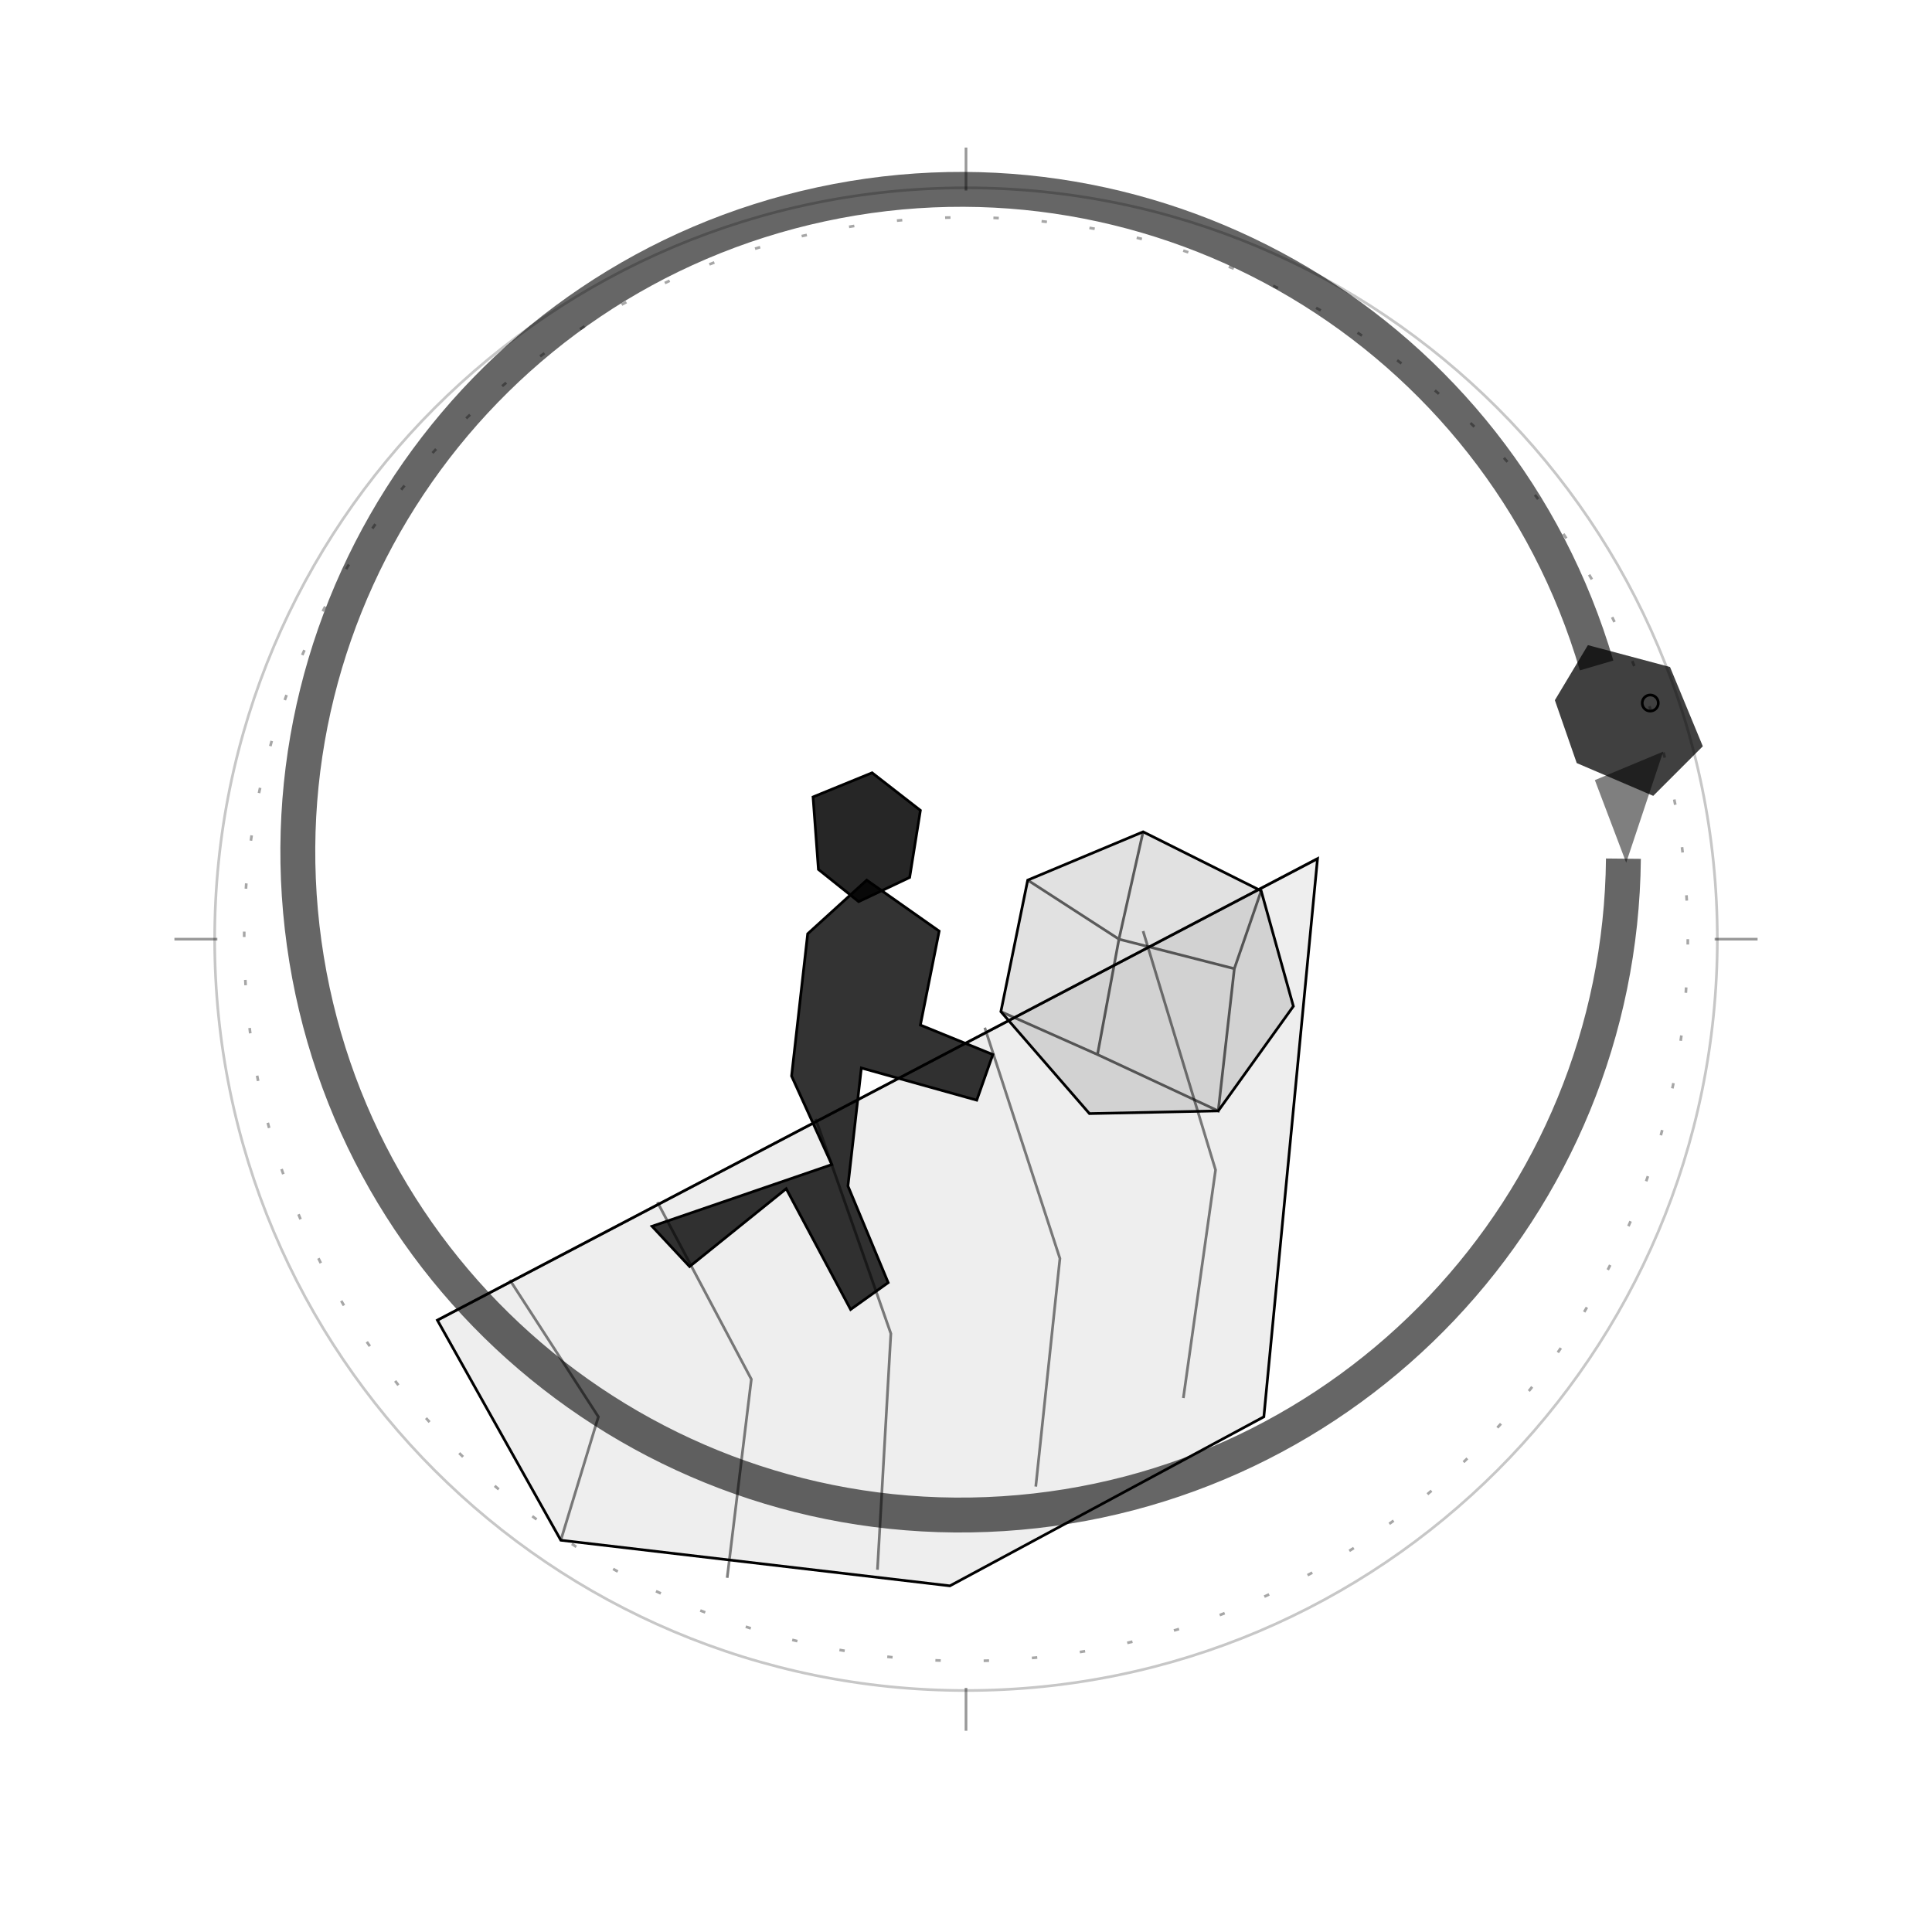
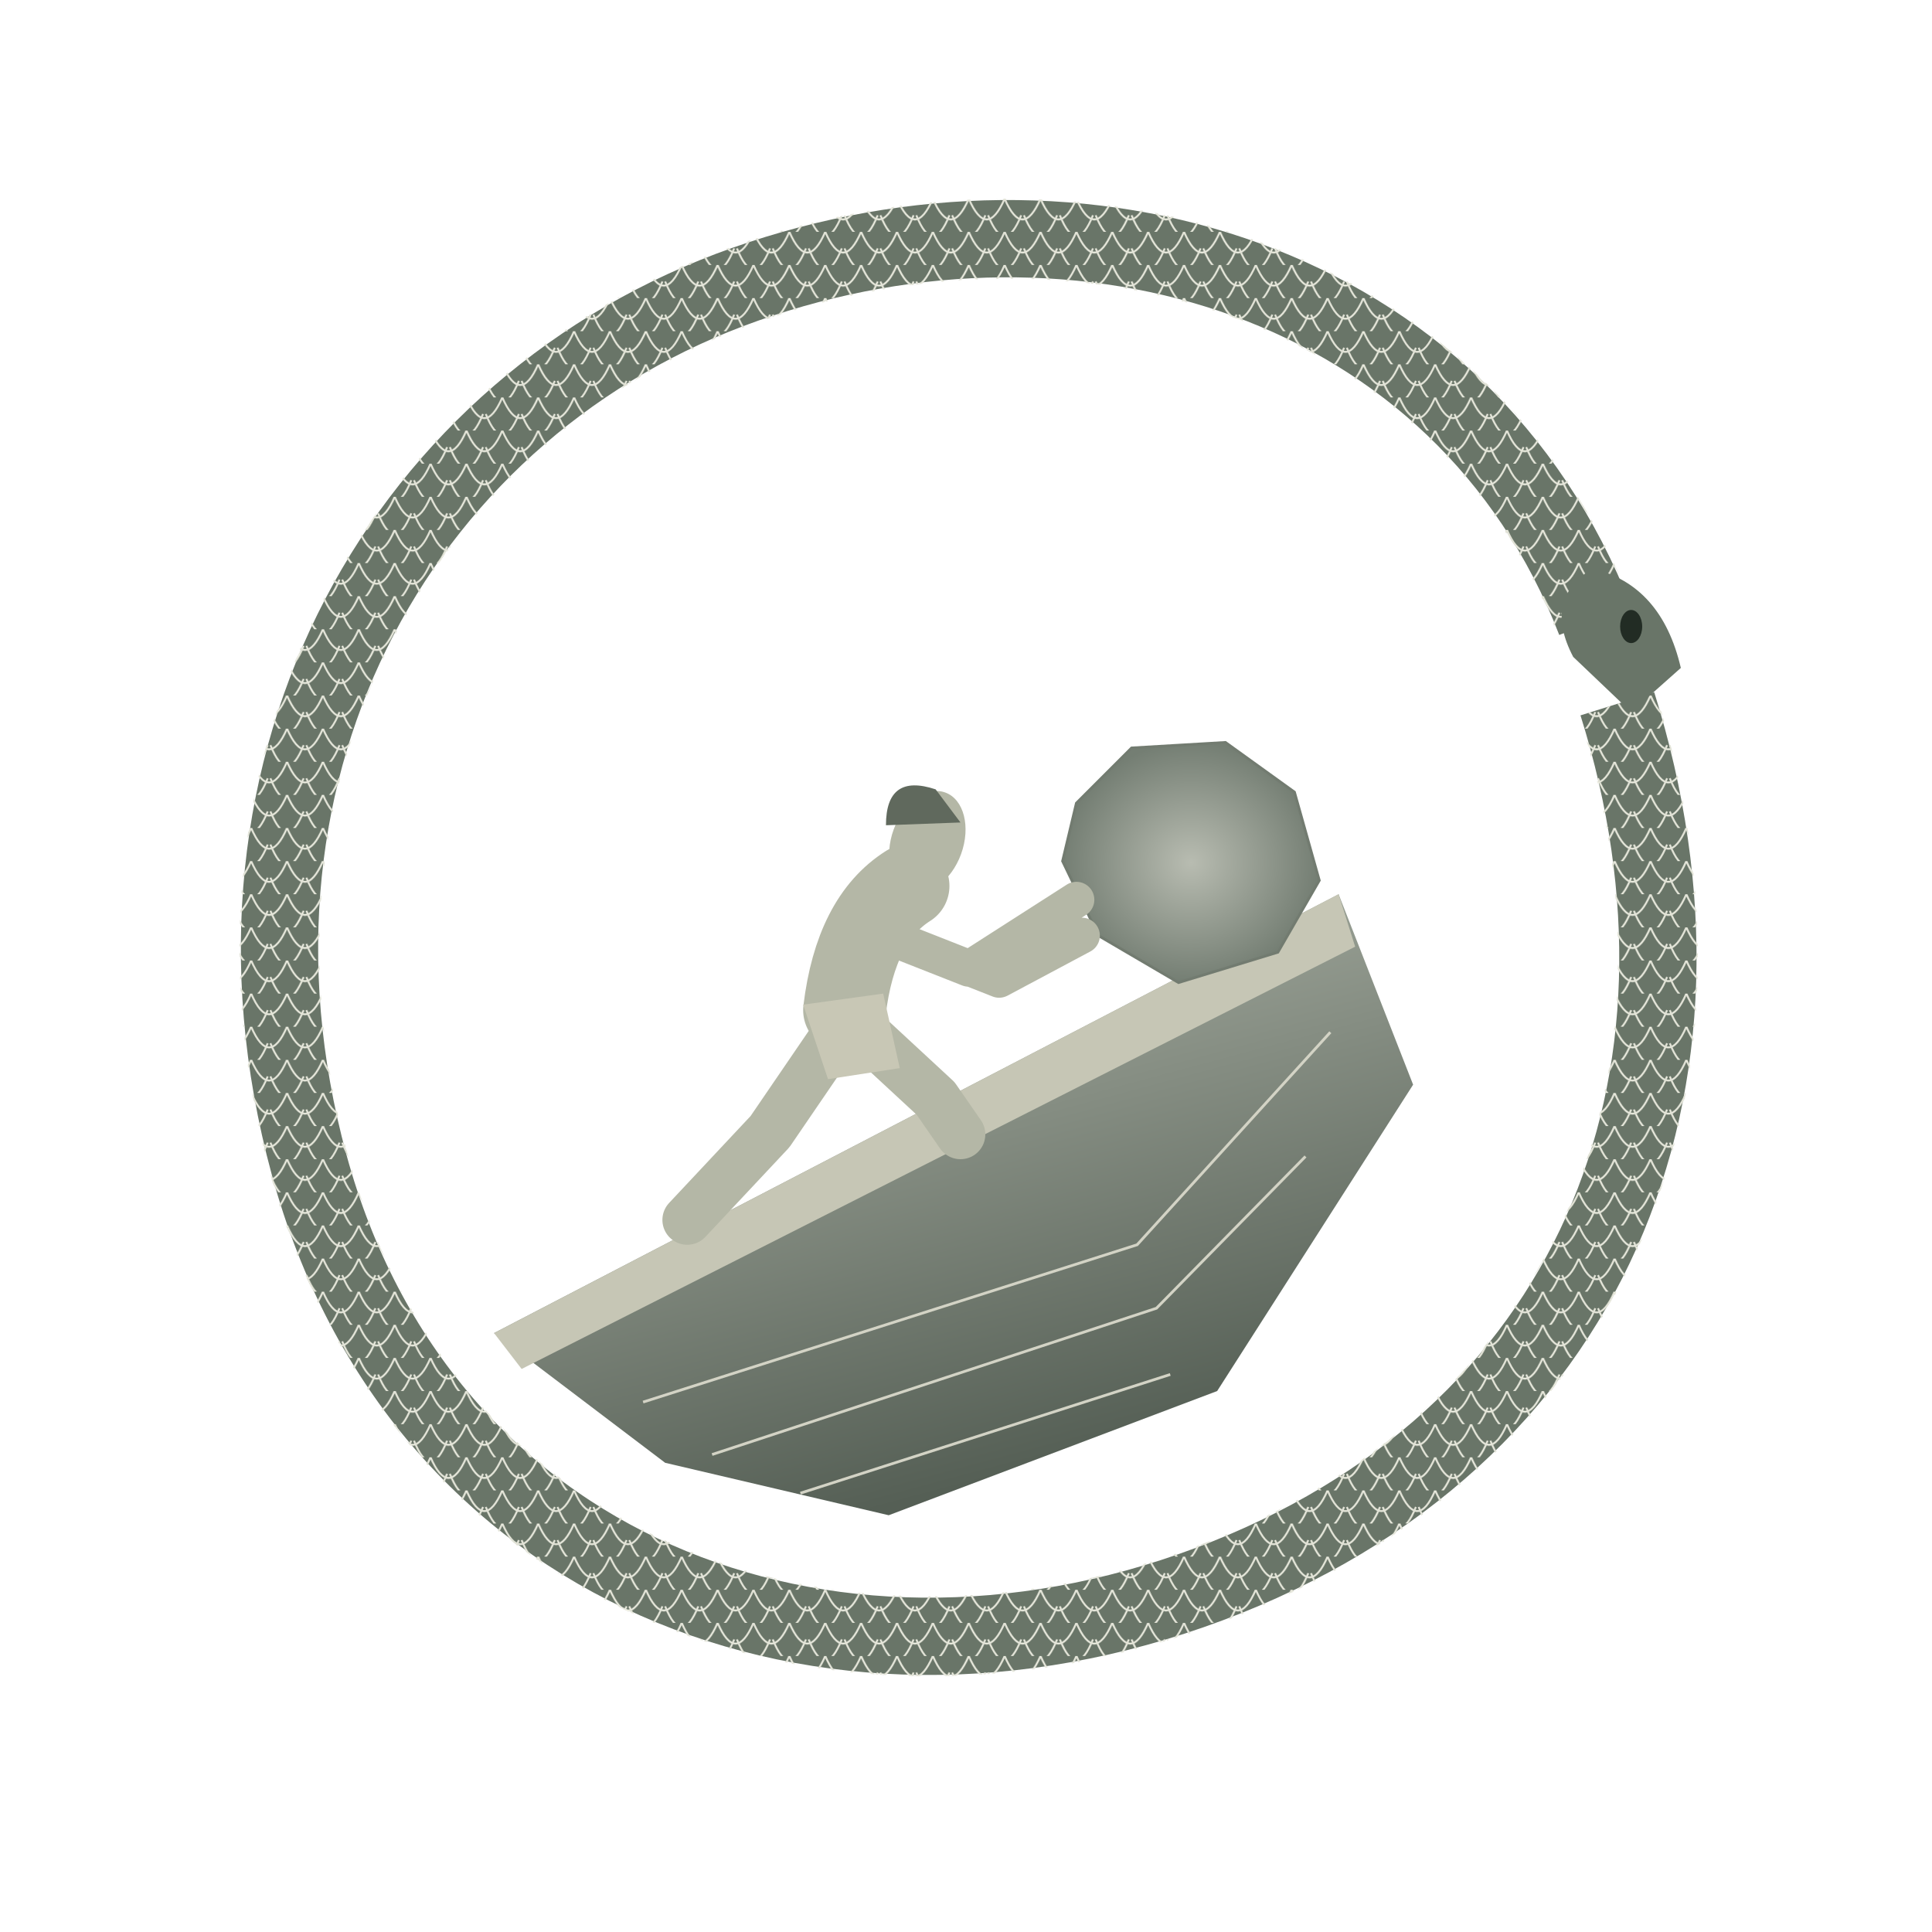
- <svg xmlns="http://www.w3.org/2000/svg" viewBox="0 0 720 720" fill="none" role="img" aria-labelledby="ouro-title ouro-desc">
-   <g stroke="currentColor" stroke-width="1">
-     <circle cx="360" cy="350" r="280" opacity=".22" />
-     <circle cx="360" cy="350" r="269" stroke-dasharray="2 16" opacity=".35" />
-     <path d="M595 248A247 247 0 1 0 605 320" stroke-width="13" opacity=".6" />
-     <path d="M592 241l30 8 12 29-18 18-28-12-8-23Z" fill="currentColor" opacity=".75" />
-     <path d="M606 320l13-39-24 10Z" fill="currentColor" opacity=".5" />
-     <circle cx="615" cy="262" r="3" />
-     <path d="M163 492l328-172-20 208-117 63-145-17Z" fill="currentColor" fill-opacity=".07" />
-     <path d="M163 492l328-172M190 477l33 51-14 46m36-126 35 66-9 74m33-171 28 80-5 88m40-202 28 86-9 85m40-207 27 89-12 85" opacity=".5" />
-     <path d="M310 434l-15-33 6-53 22-20 27 19-7 35 27 11-6 17-43-12-5 44 15 36-14 10-24-45-36 29-14-15Z" fill="currentColor" fill-opacity=".8" />
-     <path d="M305 324l-2-27 22-9 18 14-4 25-19 9Z" fill="currentColor" fill-opacity=".85" />
-     <path d="M383 328l43-18 44 22 12 43-28 39-48 1-33-38Z" fill="currentColor" fill-opacity=".12" />
-     <path d="M383 328l34 22 9-40m-9 40 43 11 10-29m-53 18-8 43-36-16m36 16 45 21 6-53" opacity=".6" />
-     <path d="M360 55v16m0 558v16M65 350h16m558 0h16" opacity=".4" />
+ <svg xmlns="http://www.w3.org/2000/svg" viewBox="0 0 700 700" role="img" aria-labelledby="ouro-title ouro-desc">
+   <defs>
+     <radialGradient id="stone">
+       <stop stop-color="#b8bcb1" />
+       <stop offset="1" stop-color="#747e73" />
+     </radialGradient>
+     <linearGradient id="ridge" x2=".4" y2="1">
+       <stop stop-color="#b6bcb0" />
+       <stop offset="1" stop-color="#555f55" />
+     </linearGradient>
+     <pattern id="scales" width="13" height="12" patternUnits="userSpaceOnUse">
+       <path d="M0 0Q6.5 15 13 0M-6 6Q0 21 6 6M7 6Q13 21 19 6" fill="none" stroke="#e0e1d5" stroke-width=".7" />
+     </pattern>
+   </defs>
+   <g fill="none" stroke="#697568">
+     <path d="M578 225C530 101 392 60 270 103S72 275 112 422 299 626 438 574 629 392 586 255" stroke-width="28" />
+     <path d="M578 225C530 101 392 60 270 103S72 275 112 422 299 626 438 574 629 392 586 255" stroke="url(#scales)" stroke-width="29" />
  </g>
+   <path d="M577 206Q602 212 609 242L591 258 570 238Q559 217 577 206Z" fill="#697568" />
+   <ellipse cx="591" cy="227" rx="4" ry="6" fill="#222c24" />
+   <path d="M179 483 485 324 512 393 441 504 322 549 241 530Z" fill="url(#ridge)" />
+   <path d="M179 483 485 324 491 343 189 496Z" fill="#c6c6b5" />
+   <g fill="none" stroke="#d3d3c5" stroke-width="1">
+     <path d="M233 508 412 451 482 374M258 527 419 474 473 419M290 541 424 498" />
+   </g>
+   <path d="M390 291 410 271 444 269 469 287 478 319 463 345 427 356 398 339 385 312Z" fill="url(#stone)" stroke="#727b70" />
+   <g stroke="#b4b7a6" fill="none" stroke-linecap="round" stroke-linejoin="round">
+     <path d="M306 366Q310 333 329 321" stroke-width="30" />
+     <path d="M318 338 351 351 390 326M329 342 362 355 392 339" stroke-width="13" />
+     <path d="M307 369 279 410 249 442M312 373 339 398 348 411" stroke-width="18" />
+   </g>
+   <ellipse cx="336" cy="305" rx="13" ry="19" transform="rotate(20 336 305)" fill="#b4b7a6" />
+   <path d="M321 299Q321 280 339 286L348 298" fill="#60695d" />
+   <path d="M291 364 320 360 326 387 300 391Z" fill="#c8c7b5" />
</svg>
